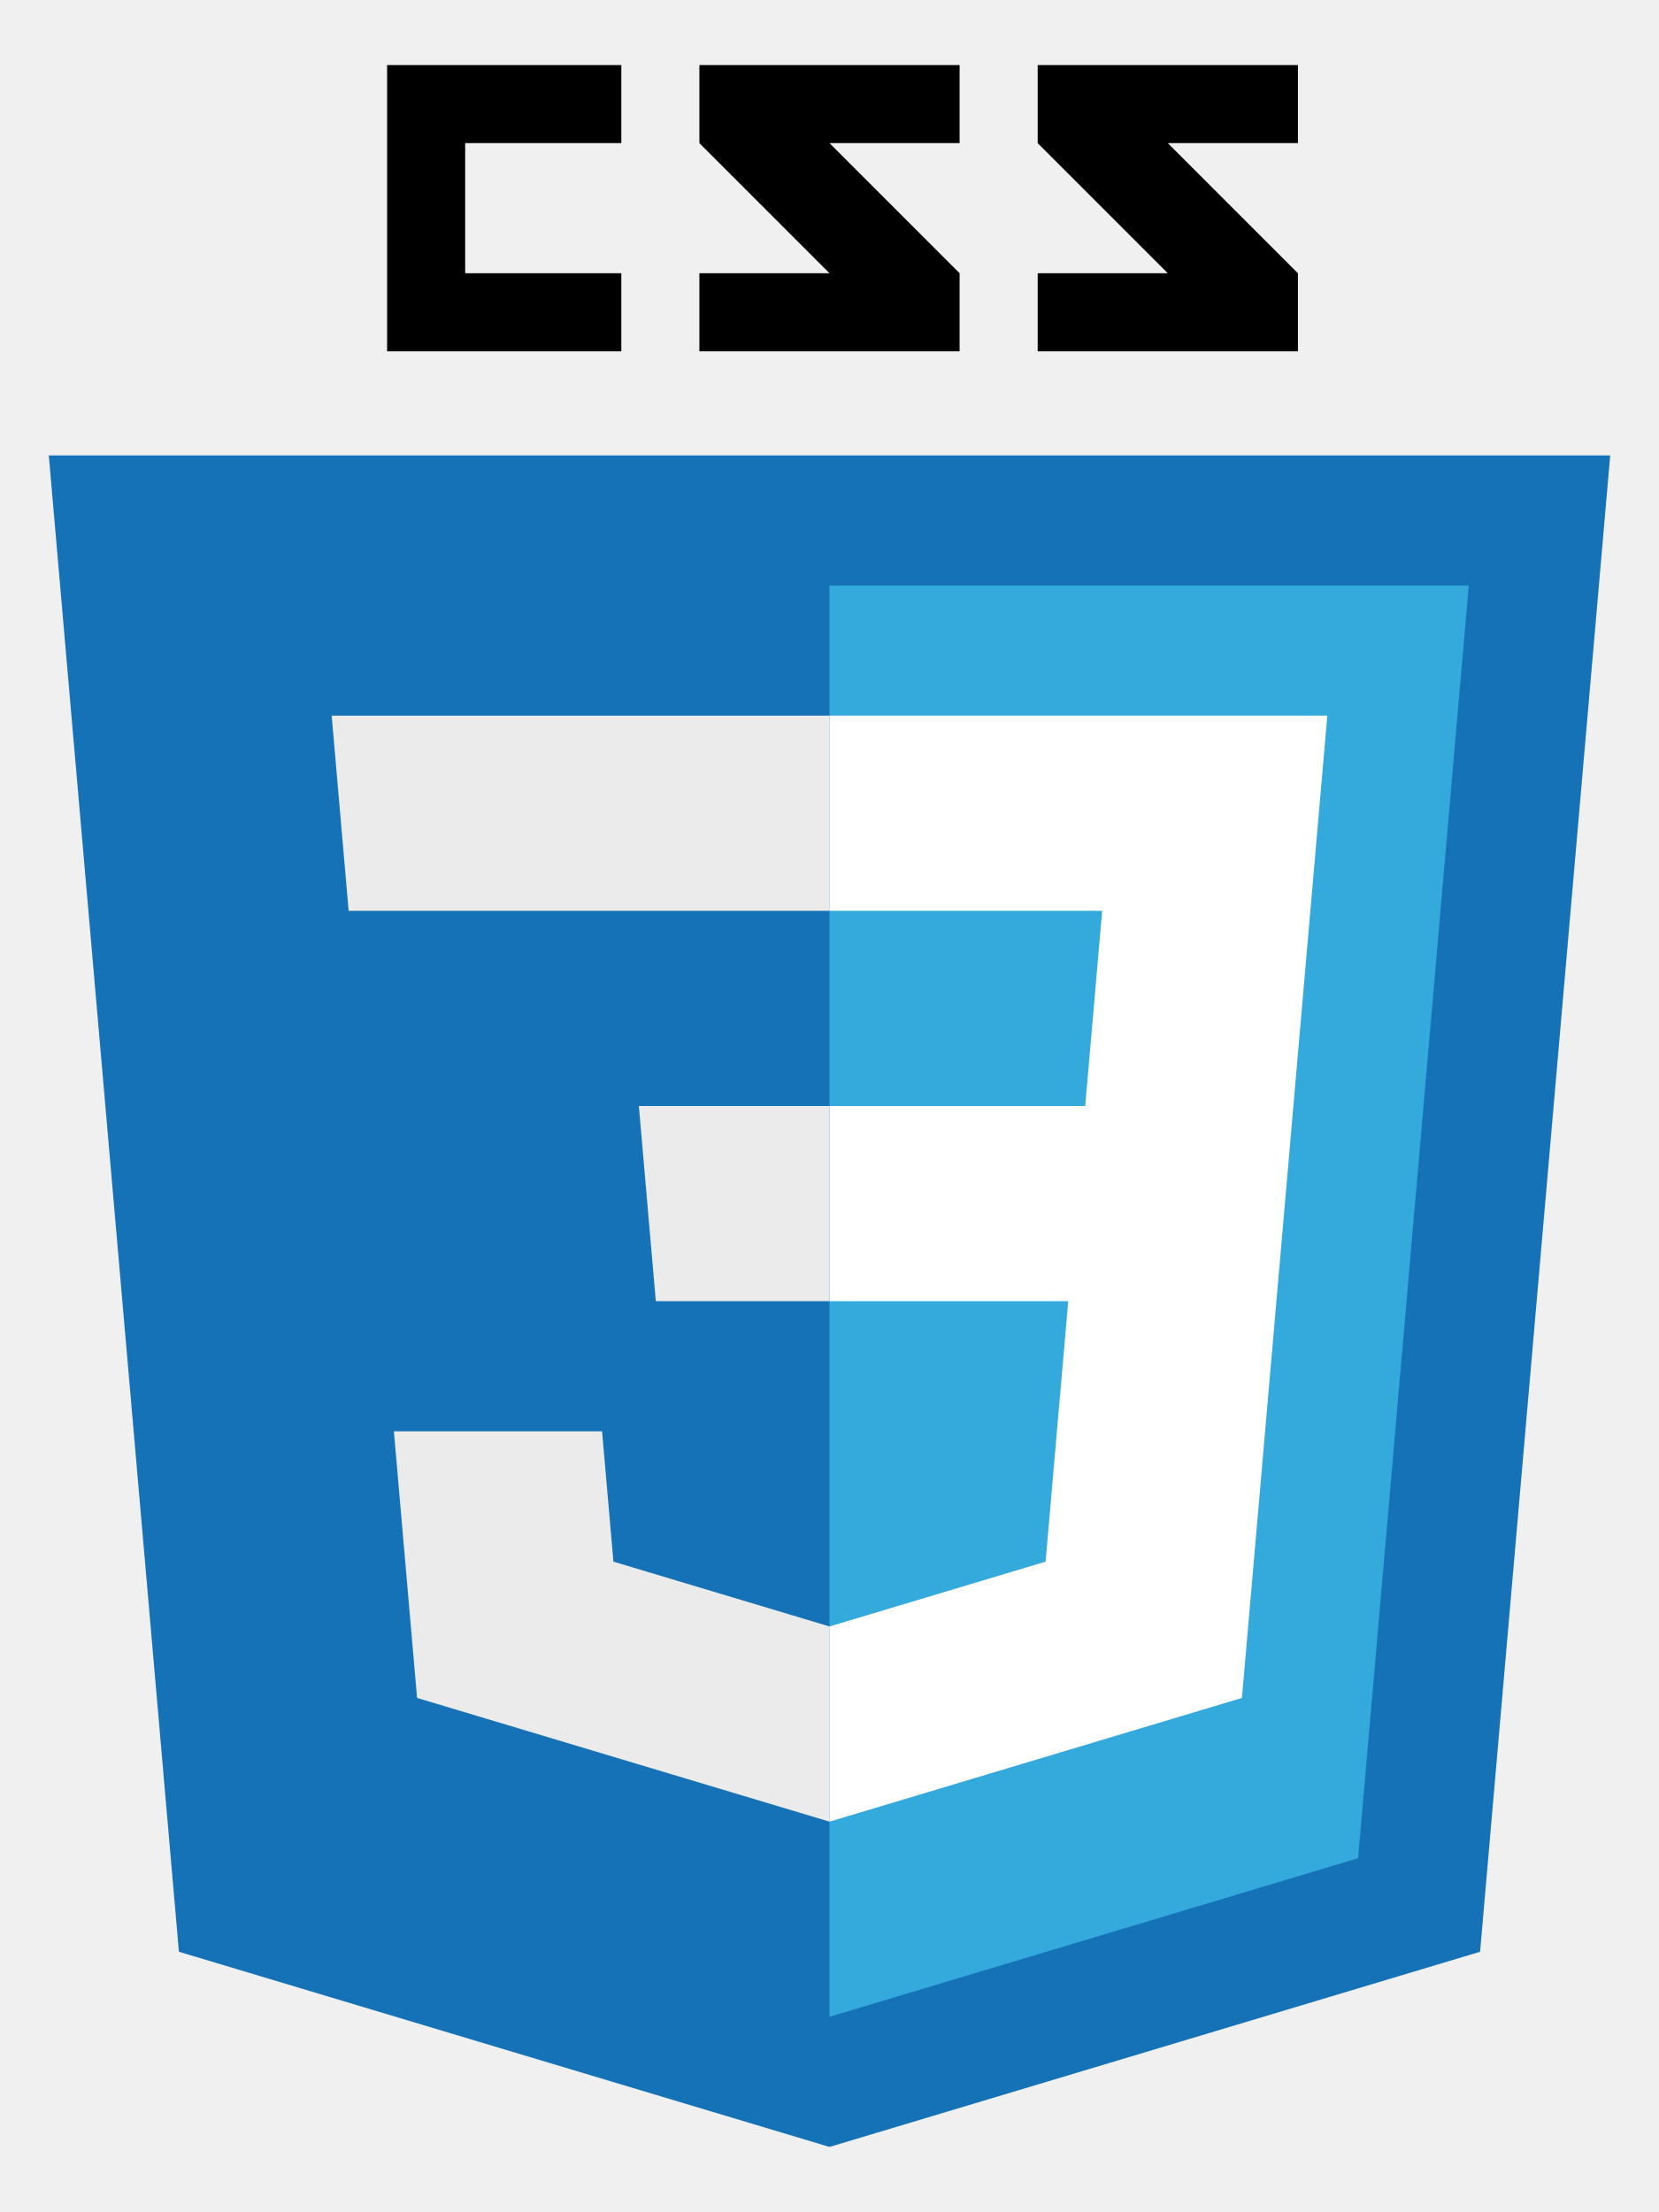
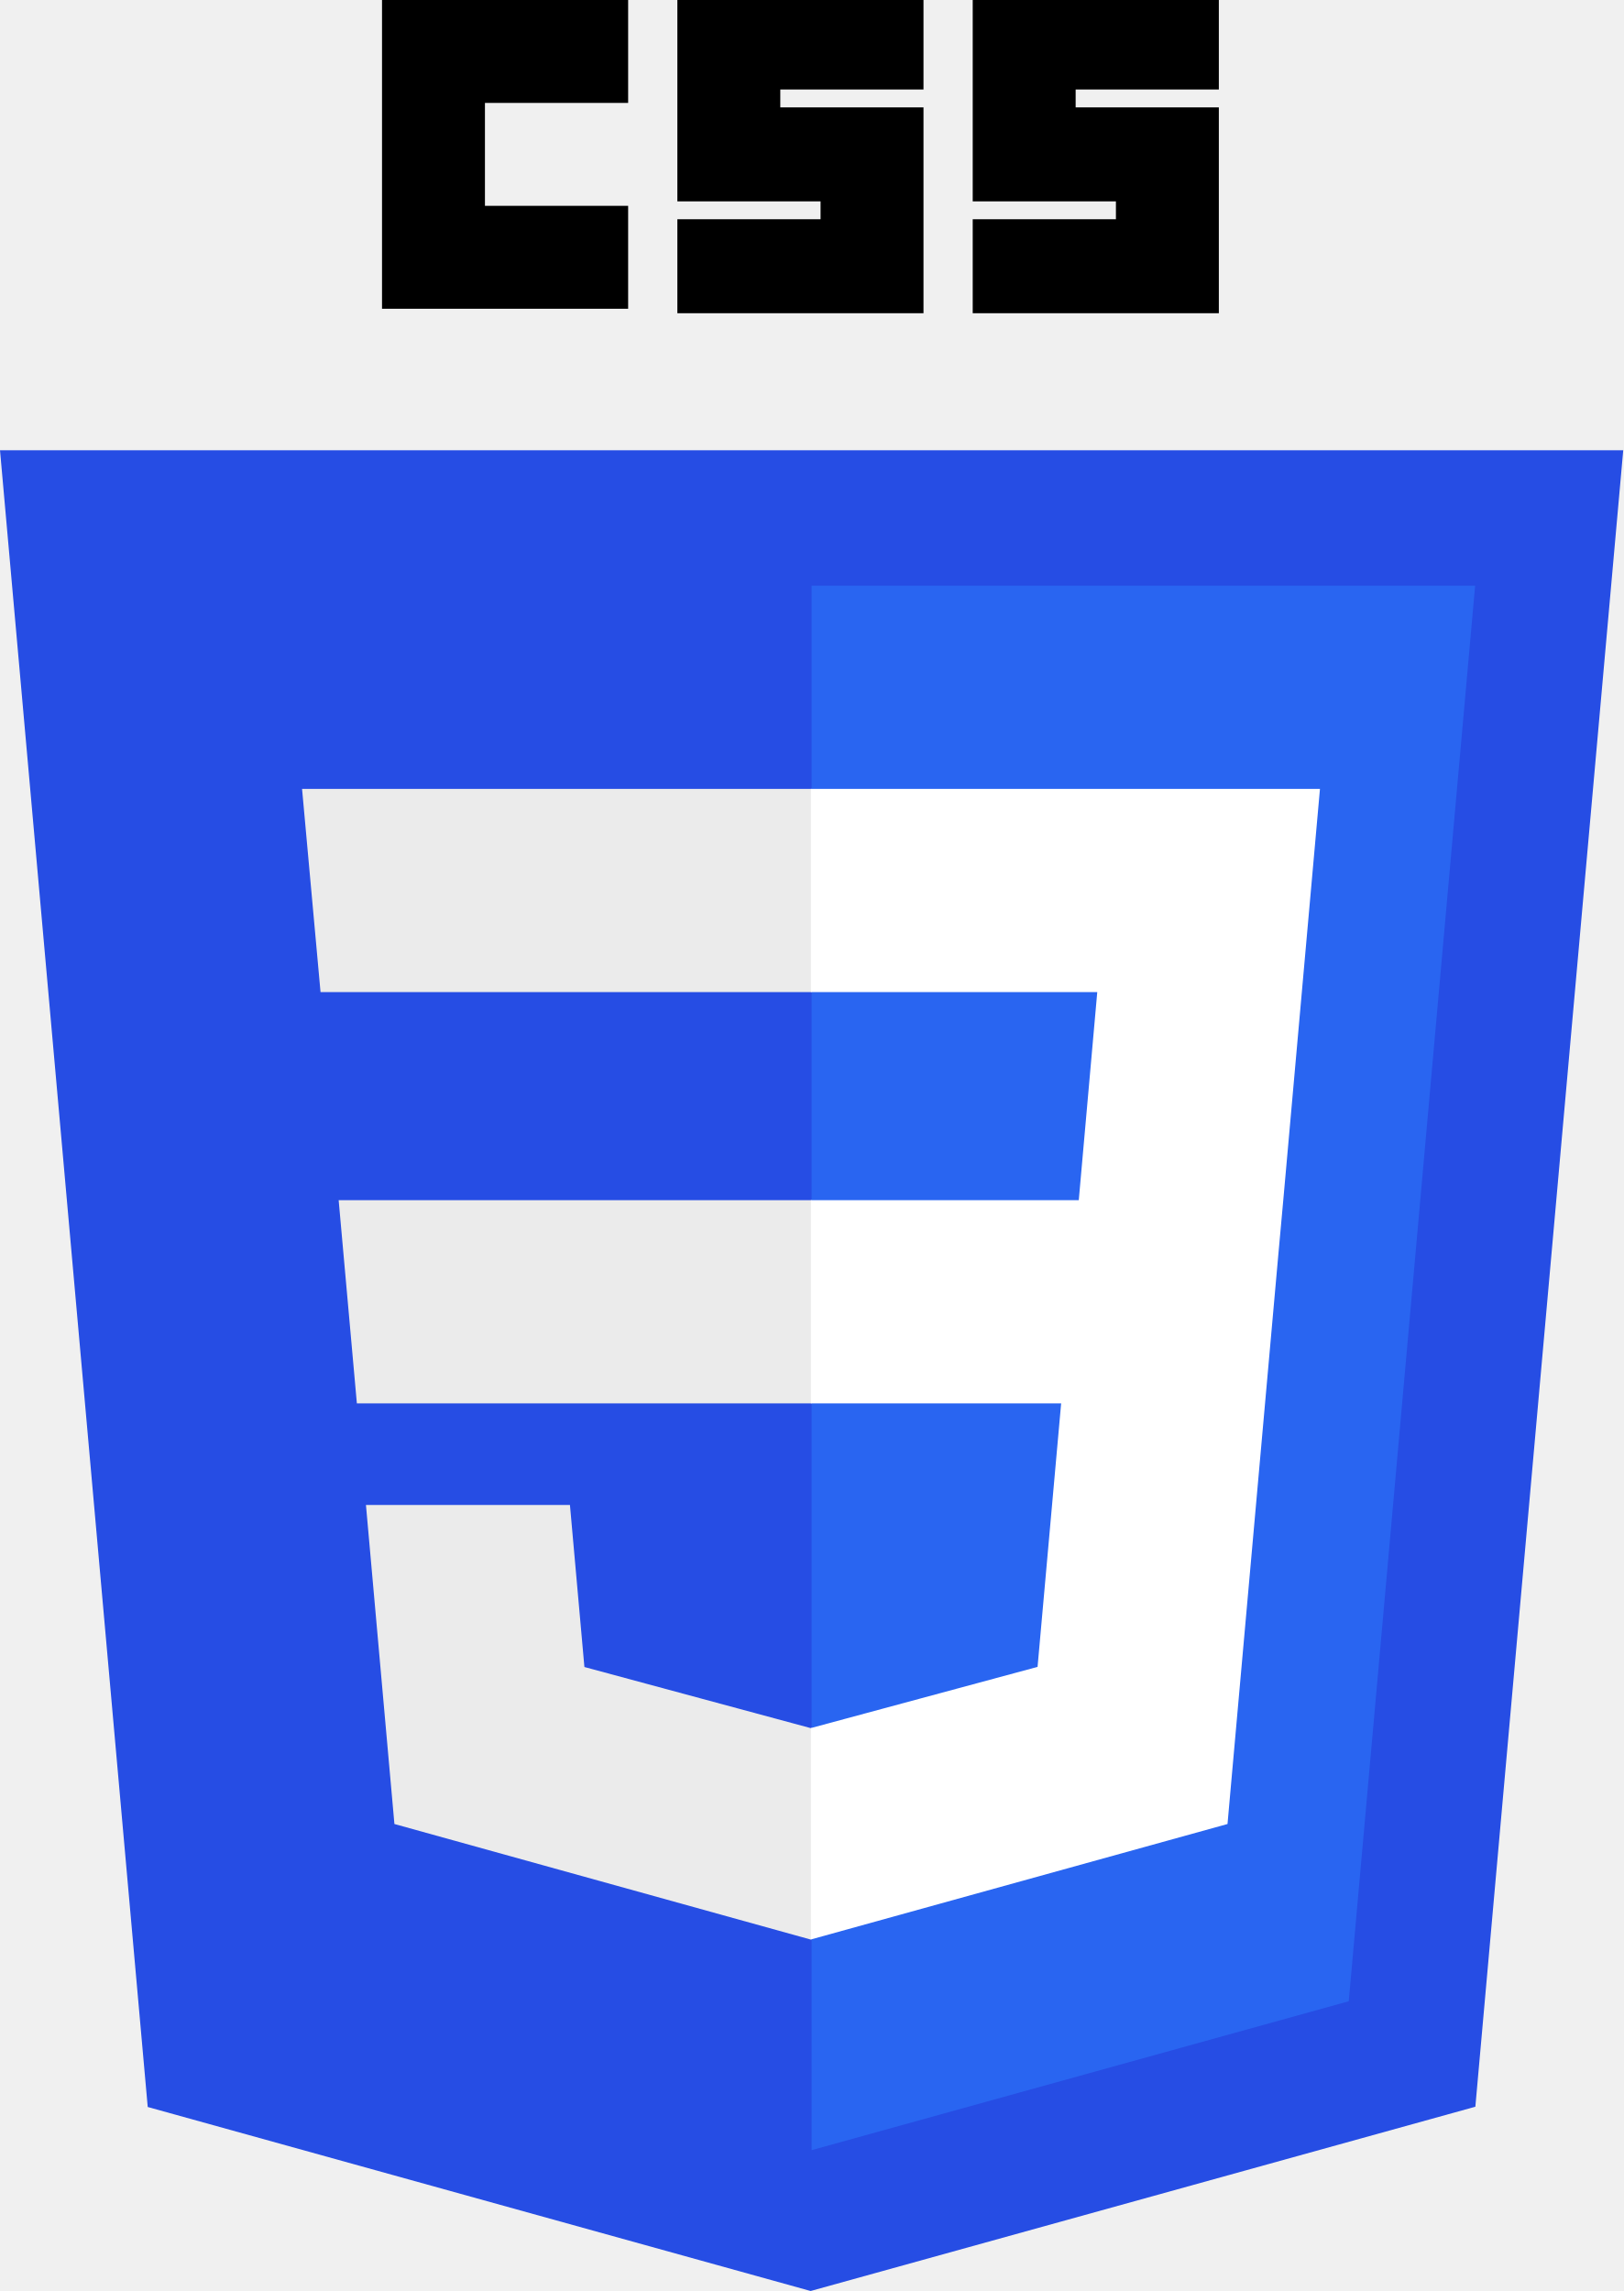
- <svg xmlns="http://www.w3.org/2000/svg" xmlns:xlink="http://www.w3.org/1999/xlink" viewBox="0 0 63.75 85" fill="#fff" fill-rule="evenodd" stroke="#000" stroke-linecap="round" stroke-linejoin="round">
-   <use xlink:href="#A" x="1.875" y="2.5" />
-   <symbol id="A" overflow="visible">
-     <g stroke="none">
-       <path d="M60 15H0l5 57.5L30 80l25-7.5L60 15" fill="#1572b6" />
-       <path d="M51.739 52.5l.435-5 .652-7.5.652-7.5.652-7.5.435-5H30v55l15.179-4.554 5.134-1.54.67-7.701.67-7.701z" fill="#33a9dc" />
-       <path d="M22 0h-9v11h9V8h-6V3h6zm13 0v3h-5l5 5v3H25V8h5l-5-5V0zm13 0v3h-5l5 5v3H38V8h5l-5-5V0z" fill="#000" />
-       <path d="M24.933 65.98l-2.567-.77-8.214-2.464-.67-7.701-.221-2.545h8l.436 5.009 2.567.77L30 60v7.5zM11.522 32.5h8 2.5H30V25h-8.63-2.5-8z" fill="#ebebeb" />
-       <path d="M30 60l8.304-2.491.435-5.009.435-5H30V40h9.826l.652-7.5H30V25h11.13 8l-.652 7.5-.652 7.5-.652 7.5-.435 5-.221 2.545-.67 7.701-8.214 2.464L30 67.5V60z" />
-       <path d="M30 47.5h-6.674l-.652-7.5H30z" fill="#ebebeb" />
+ <svg xmlns="http://www.w3.org/2000/svg" width="102.372mm" height="144.498mm" viewBox="0 0 362.734 512" id="svg3476" version="1.1">
+   <defs id="defs3478" />
+   <g id="layer1" transform="translate(-193.633,-276.3622)">
+     <g id="g3013" transform="translate(119,276.3622)">
+       <polygon id="polygon2989" points="437.367,100.62 404.321,470.819 255.778,512 107.644,470.877 74.633,100.62 " style="fill:#264de4" />
+       <polygon id="polygon2991" points="376.03,447.246 404.27,130.894 256,130.894 256,480.523 " style="fill:#2965f1" />
+       <polygon id="polygon2993" points="150.31,268.217 154.38,313.627 256,313.627 256,268.217 " style="fill:#ebebeb" />
+       <polygon id="polygon2995" points="256,176.305 255.843,176.305 142.132,176.305 146.26,221.716 256,221.716 " style="fill:#ebebeb" />
+       <polygon id="polygon2997" points="256,433.399 256,386.153 255.801,386.206 205.227,372.55 201.994,336.333 177.419,336.333 156.409,336.333 162.771,407.634 255.791,433.457 " style="fill:#ebebeb" />
+       <path id="path2999" d="m 160,0 55,0 0,23 -32,0 0,23 32,0 0,23 -55,0 z" />
+       <path id="path3001" d="m 226,0 55,0 0,20 -32,0 0,4 32,0 0,46 -55,0 0,-21 32,0 0,-4 -32,0 z" />
+       <path id="path3003" d="m 292,0 55,0 0,20 -32,0 0,4 32,0 0,46 -55,0 0,-21 32,0 0,-4 -32,0 z" />
+       <polygon id="polygon3005" points="311.761,313.627 306.49,372.521 255.843,386.191 255.843,433.435 348.937,407.634 349.62,399.962 360.291,280.411 361.399,268.217 369.597,176.305 255.843,176.305 255.843,221.716 319.831,221.716 315.699,268.217 255.843,268.217 255.843,313.627 " style="fill:#ffffff" />
    </g>
-   </symbol>
+   </g>
</svg>
